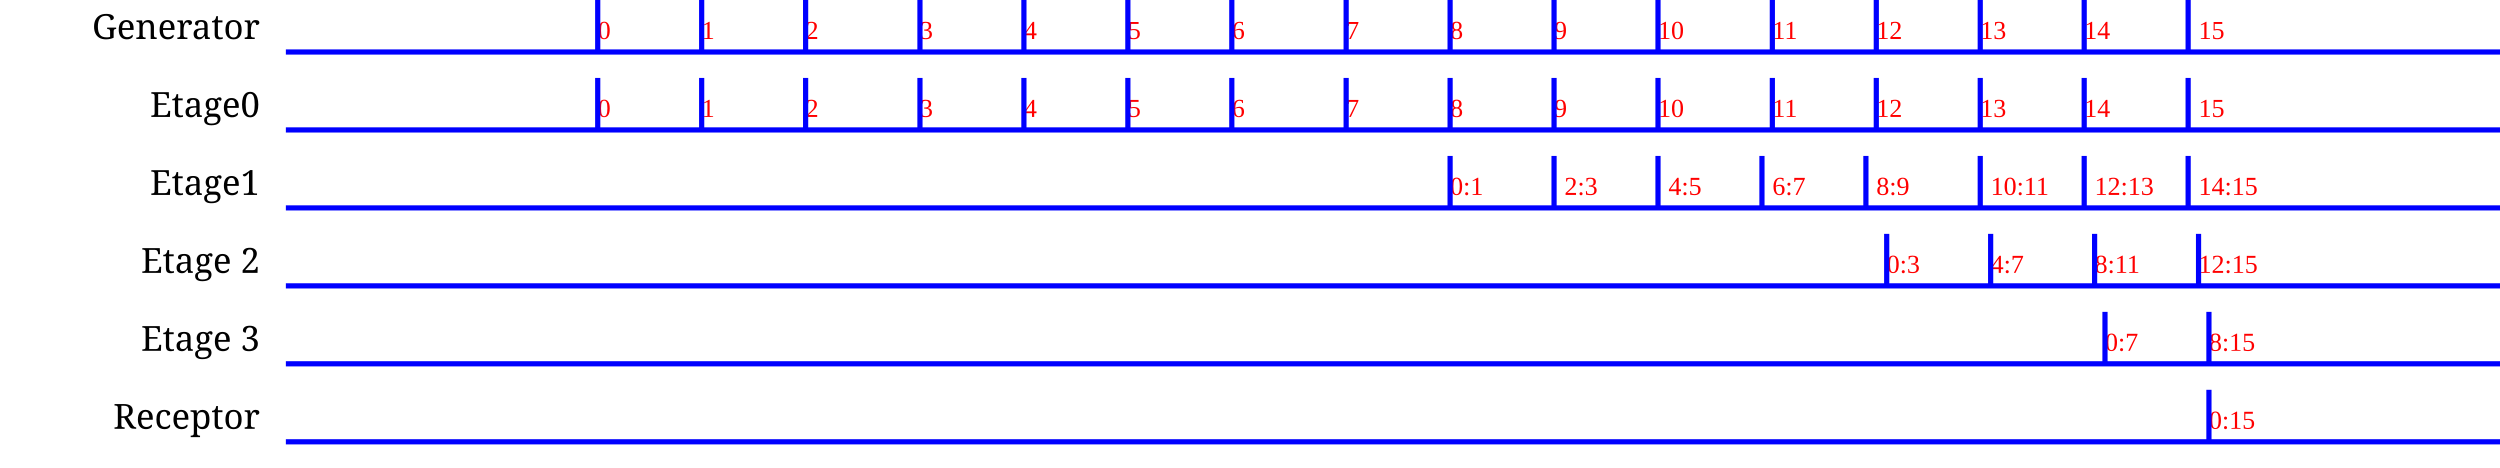
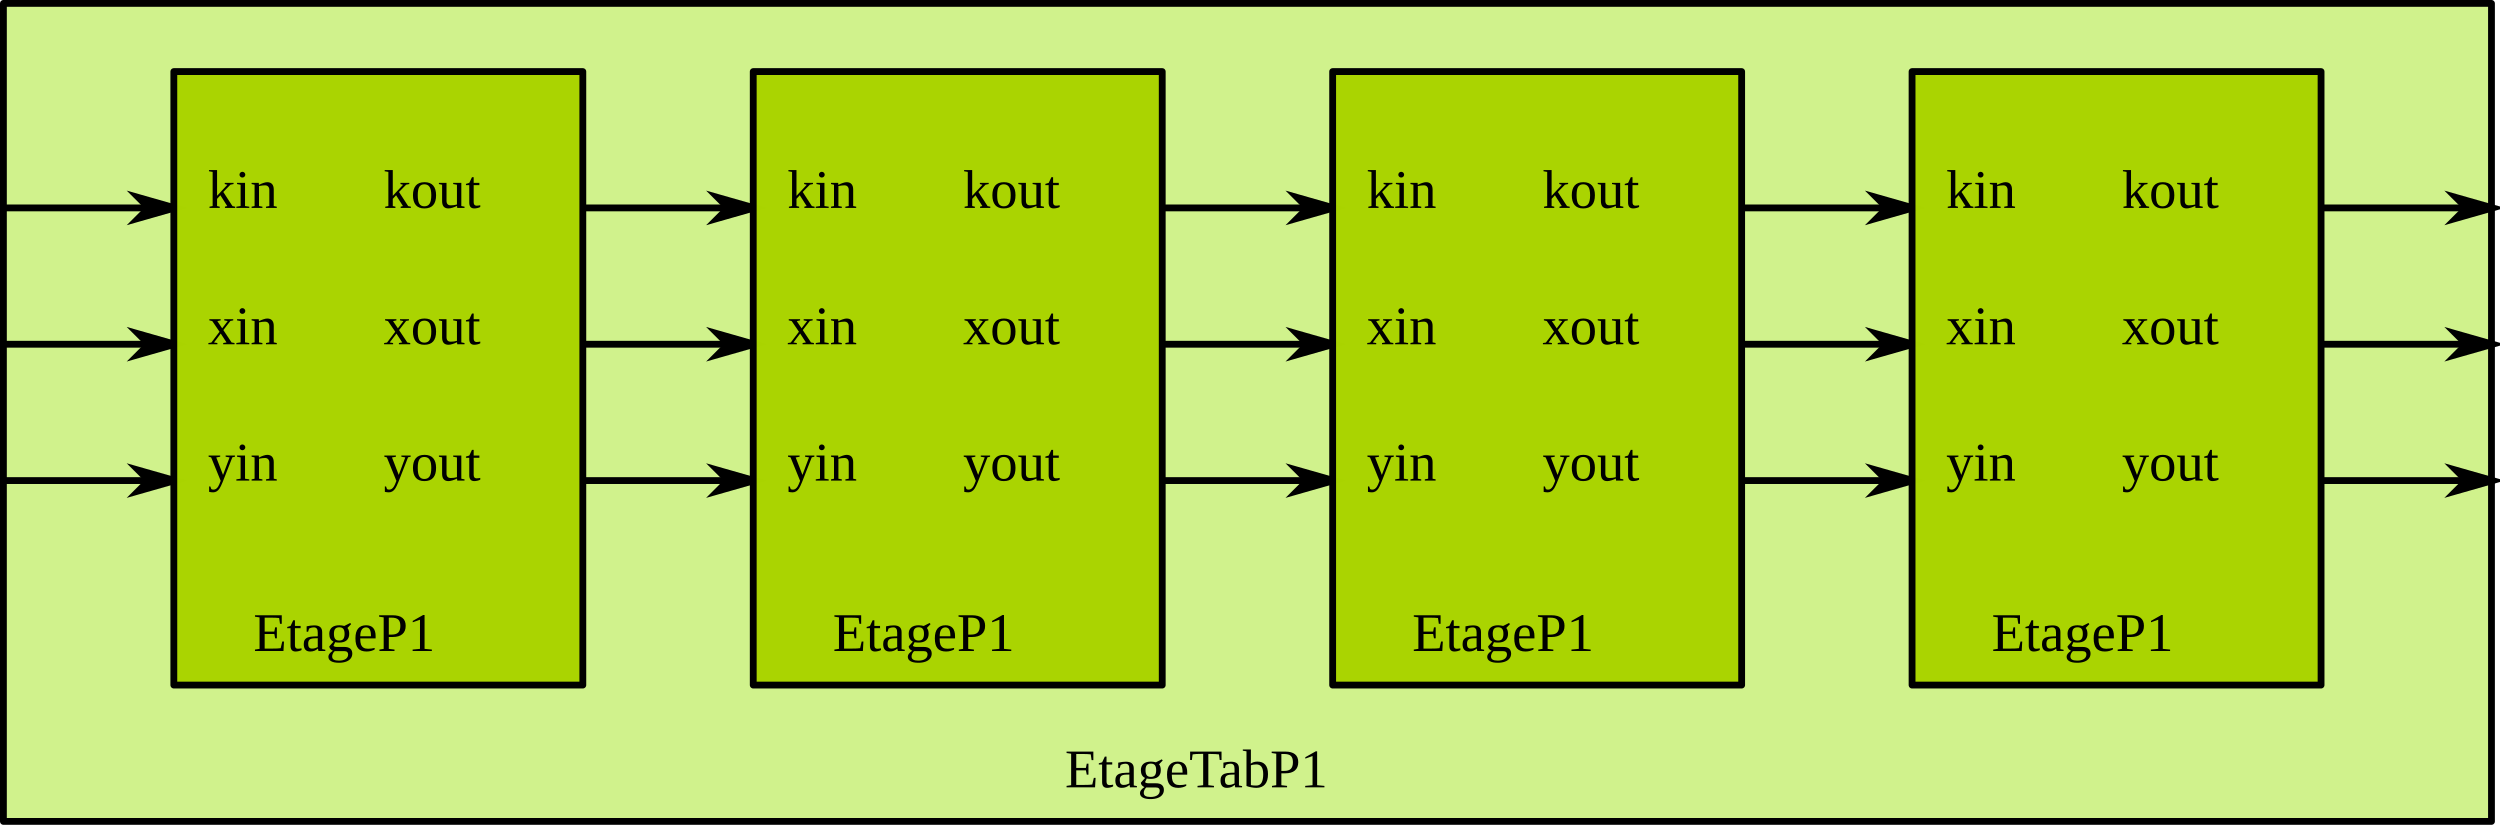
- <svg xmlns="http://www.w3.org/2000/svg" height="50.8mm" viewBox="0 0 962 180" width="271.498mm">
-   <text fill="red" style="font-size: 10; text-anchor:start;" x="230" y="15">0</text>
-   <text fill="red" style="font-size: 10; text-anchor:start;" x="270" y="15">1</text>
-   <text fill="red" style="font-size: 10; text-anchor:start;" x="310" y="15">2</text>
-   <text fill="red" style="font-size: 10; text-anchor:start;" x="354" y="15">3</text>
-   <text fill="red" style="font-size: 10; text-anchor:start;" x="394" y="15">4</text>
-   <text fill="red" style="font-size: 10; text-anchor:start;" x="434" y="15">5</text>
-   <text fill="red" style="font-size: 10; text-anchor:start;" x="474" y="15">6</text>
-   <text fill="red" style="font-size: 10; text-anchor:start;" x="518" y="15">7</text>
-   <text fill="red" style="font-size: 10; text-anchor:start;" x="558" y="15">8</text>
-   <text fill="red" style="font-size: 10; text-anchor:start;" x="598" y="15">9</text>
-   <text fill="red" style="font-size: 10; text-anchor:start;" x="638" y="15">10</text>
-   <text fill="red" style="font-size: 10; text-anchor:start;" x="682" y="15">11</text>
-   <text fill="red" style="font-size: 10; text-anchor:start;" x="722" y="15">12</text>
-   <text fill="red" style="font-size: 10; text-anchor:start;" x="762" y="15">13</text>
-   <text fill="red" style="font-size: 10; text-anchor:start;" x="802" y="15">14</text>
-   <text fill="red" style="font-size: 10; text-anchor:start;" x="846" y="15">15</text>
-   <text fill="red" style="font-size: 10; text-anchor:start;" x="230" y="45">0</text>
-   <text fill="red" style="font-size: 10; text-anchor:start;" x="270" y="45">1</text>
-   <text fill="red" style="font-size: 10; text-anchor:start;" x="310" y="45">2</text>
-   <text fill="red" style="font-size: 10; text-anchor:start;" x="354" y="45">3</text>
-   <text fill="red" style="font-size: 10; text-anchor:start;" x="394" y="45">4</text>
-   <text fill="red" style="font-size: 10; text-anchor:start;" x="434" y="45">5</text>
-   <text fill="red" style="font-size: 10; text-anchor:start;" x="474" y="45">6</text>
-   <text fill="red" style="font-size: 10; text-anchor:start;" x="518" y="45">7</text>
-   <text fill="red" style="font-size: 10; text-anchor:start;" x="558" y="45">8</text>
-   <text fill="red" style="font-size: 10; text-anchor:start;" x="598" y="45">9</text>
-   <text fill="red" style="font-size: 10; text-anchor:start;" x="638" y="45">10</text>
-   <text fill="red" style="font-size: 10; text-anchor:start;" x="682" y="45">11</text>
-   <text fill="red" style="font-size: 10; text-anchor:start;" x="722" y="45">12</text>
-   <text fill="red" style="font-size: 10; text-anchor:start;" x="762" y="45">13</text>
-   <text fill="red" style="font-size: 10; text-anchor:start;" x="802" y="45">14</text>
-   <text fill="red" style="font-size: 10; text-anchor:start;" x="846" y="45">15</text>
-   <text fill="red" style="font-size: 10; text-anchor:start;" x="558" y="75">0:1</text>
-   <text fill="red" style="font-size: 10; text-anchor:start;" x="602" y="75">2:3</text>
-   <text fill="red" style="font-size: 10; text-anchor:start;" x="642" y="75">4:5</text>
-   <text fill="red" style="font-size: 10; text-anchor:start;" x="682" y="75">6:7</text>
-   <text fill="red" style="font-size: 10; text-anchor:start;" x="722" y="75">8:9</text>
-   <text fill="red" style="font-size: 10; text-anchor:start;" x="766" y="75">10:11</text>
-   <text fill="red" style="font-size: 10; text-anchor:start;" x="806" y="75">12:13</text>
-   <text fill="red" style="font-size: 10; text-anchor:start;" x="846" y="75">14:15</text>
-   <text fill="red" style="font-size: 10; text-anchor:start;" x="726" y="105">0:3</text>
-   <text fill="red" style="font-size: 10; text-anchor:start;" x="766" y="105">4:7</text>
-   <text fill="red" style="font-size: 10; text-anchor:start;" x="806" y="105">8:11</text>
-   <text fill="red" style="font-size: 10; text-anchor:start;" x="846" y="105">12:15</text>
-   <text fill="red" style="font-size: 10; text-anchor:start;" x="810" y="135">0:7</text>
-   <text fill="red" style="font-size: 10; text-anchor:start;" x="850" y="135">8:15</text>
-   <text fill="red" style="font-size: 10; text-anchor:start;" x="850" y="165">0:15</text>
-   <svg x="0" y="0">
-     <text font-family="Serif" style="font-size:10pt" text-anchor="end" x="100" y="15">Generator</text>
-     <svg x="110" y="0">
-       <polyline fill="none" points="&#10;    0,20 0,20 120,20 120,0 120,0 120,20 160,20 160,0 160,0 160,20 200,20 200,0 200,0 200,20 244,20 244,0 244,0 244,20 284,20 284,0 284,0 284,20 324,20 324,0 324,0 324,20 364,20 364,0 364,0 364,20 408,20 408,0 408,0 408,20 448,20 448,0 448,0 448,20 488,20 488,0 488,0 488,20 528,20 528,0 528,0 528,20 572,20 572,0 572,0 572,20 612,20 612,0 612,0 612,20 652,20 652,0 652,0 652,20 692,20 692,0 692,0 692,20 732,20 732,0 732,0 732,20 852,20 " stroke="blue" stroke-width="2" />
-     </svg>
-   </svg>
-   <svg x="0" y="30">
-     <text font-family="Serif" style="font-size:10pt" text-anchor="end" x="100" y="15">Etage0</text>
-     <svg x="110" y="0">
-       <polyline fill="none" points="&#10;    0,20 0,20 120,20 120,0 120,0 120,20 160,20 160,0 160,0 160,20 200,20 200,0 200,0 200,20 244,20 244,0 244,0 244,20 284,20 284,0 284,0 284,20 324,20 324,0 324,0 324,20 364,20 364,0 364,0 364,20 408,20 408,0 408,0 408,20 448,20 448,0 448,0 448,20 488,20 488,0 488,0 488,20 528,20 528,0 528,0 528,20 572,20 572,0 572,0 572,20 612,20 612,0 612,0 612,20 652,20 652,0 652,0 652,20 692,20 692,0 692,0 692,20 732,20 732,0 732,0 732,20 852,20 " stroke="blue" stroke-width="2" />
-     </svg>
-   </svg>
-   <svg x="0" y="60">
-     <text font-family="Serif" style="font-size:10pt" text-anchor="end" x="100" y="15">Etage1</text>
-     <svg x="110" y="0">
-       <polyline fill="none" points="&#10;    0,20 0,20 448,20 448,0 448,0 448,20 488,20 488,0 488,0 488,20 528,20 528,0 528,0 528,20 568,20 568,0 568,0 568,20 608,20 608,0 608,0 608,20 652,20 652,0 652,0 652,20 692,20 692,0 692,0 692,20 732,20 732,0 732,0 732,20 892,20 " stroke="blue" stroke-width="2" />
-     </svg>
-   </svg>
-   <svg x="0" y="90">
-     <text font-family="Serif" style="font-size:10pt" text-anchor="end" x="100" y="15">Etage 2</text>
-     <svg x="110" y="0">
-       <polyline fill="none" points="&#10;    0,20 0,20 616,20 616,0 616,0 616,20 656,20 656,0 656,0 656,20 696,20 696,0 696,0 696,20 736,20 736,0 736,0 736,20 896,20 " stroke="blue" stroke-width="2" />
-     </svg>
-   </svg>
-   <svg x="0" y="120">
-     <text font-family="Serif" style="font-size:10pt" text-anchor="end" x="100" y="15">Etage 3</text>
-     <svg x="110" y="0">
-       <polyline fill="none" points="&#10;    0,20 0,20 700,20 700,0 700,0 700,20 740,20 740,0 740,0 740,20 900,20 " stroke="blue" stroke-width="2" />
-     </svg>
-   </svg>
-   <svg x="0" y="150">
-     <text font-family="Serif" style="font-size:10pt" text-anchor="end" x="100" y="15">Receptor</text>
-     <svg x="110" y="0">
-       <polyline fill="none" points="&#10;    0,20 0,20 740,20 740,0 740,0 740,20 900,20 " stroke="blue" stroke-width="2" />
-     </svg>
-   </svg>
+ <svg xmlns="http://www.w3.org/2000/svg" height="169.4" id="svg2" version="1.1" viewBox="0 0 513.45 169.4" width="513.45">
+   <defs id="defs4">
+     <marker id="Arrow1Mend" orient="auto" refX="0" refY="0" style="overflow:visible">
+       <path d="M 0,0 5,-5 -12.5,0 5,5 0,0 z" id="path3776" style="fill-rule:evenodd;stroke:#000000;stroke-width:1pt" transform="matrix(-0.4,0,0,-0.4,-4,0)" />
+     </marker>
+     <marker id="Arrow2Lend" orient="auto" refX="0" refY="0" style="overflow:visible">
+       <path d="M 8.719,4.034 -2.207,0.016 8.719,-4.002 c -1.745,2.372 -1.735,5.617 -6e-7,8.035 z" id="path3788" style="fill-rule:evenodd;stroke-width:0.625;stroke-linejoin:round" transform="matrix(-1.1,0,0,-1.1,-1.1,0)" />
+     </marker>
+     <marker id="Arrow1Mend-6" orient="auto" refX="0" refY="0" style="overflow:visible">
+       <path d="M 0,0 5,-5 -12.5,0 5,5 0,0 z" id="path3776-7" style="fill-rule:evenodd;stroke:#000000;stroke-width:1pt" transform="matrix(-0.4,0,0,-0.4,-4,0)" />
+     </marker>
+     <marker id="Arrow1Mend-0" orient="auto" refX="0" refY="0" style="overflow:visible">
+       <path d="M 0,0 5,-5 -12.5,0 5,5 0,0 z" id="path3776-76" style="fill-rule:evenodd;stroke:#000000;stroke-width:1pt" transform="matrix(-0.4,0,0,-0.4,-4,0)" />
+     </marker>
+     <marker id="Arrow1Mend-3" orient="auto" refX="0" refY="0" style="overflow:visible">
+       <path d="M 0,0 5,-5 -12.5,0 5,5 0,0 z" id="path3776-8" style="fill-rule:evenodd;stroke:#000000;stroke-width:1pt" transform="matrix(-0.4,0,0,-0.4,-4,0)" />
+     </marker>
+     <marker id="Arrow1Mend-5" orient="auto" refX="0" refY="0" style="overflow:visible">
+       <path d="M 0,0 5,-5 -12.5,0 5,5 0,0 z" id="path3776-9" style="fill-rule:evenodd;stroke:#000000;stroke-width:1pt" transform="matrix(-0.4,0,0,-0.4,-4,0)" />
+     </marker>
+     <marker id="Arrow1Mend-36" orient="auto" refX="0" refY="0" style="overflow:visible">
+       <path d="M 0,0 5,-5 -12.5,0 5,5 0,0 z" id="path3776-94" style="fill-rule:evenodd;stroke:#000000;stroke-width:1pt" transform="matrix(-0.4,0,0,-0.4,-4,0)" />
+     </marker>
+     <marker id="Arrow1Mend-2" orient="auto" refX="0" refY="0" style="overflow:visible">
+       <path d="M 0,0 5,-5 -12.5,0 5,5 0,0 z" id="path3776-4" style="fill-rule:evenodd;stroke:#000000;stroke-width:1pt" transform="matrix(-0.4,0,0,-0.4,-4,0)" />
+     </marker>
+     <marker id="Arrow1Mend-8" orient="auto" refX="0" refY="0" style="overflow:visible">
+       <path d="M 0,0 5,-5 -12.5,0 5,5 0,0 z" id="path3776-2" style="fill-rule:evenodd;stroke:#000000;stroke-width:1pt" transform="matrix(-0.4,0,0,-0.4,-4,0)" />
+     </marker>
+     <marker id="Arrow1Mend-59" orient="auto" refX="0" refY="0" style="overflow:visible">
+       <path d="M 0,0 5,-5 -12.5,0 5,5 0,0 z" id="path3776-5" style="fill-rule:evenodd;stroke:#000000;stroke-width:1pt" transform="matrix(-0.4,0,0,-0.4,-4,0)" />
+     </marker>
+     <marker id="Arrow1Mend-69" orient="auto" refX="0" refY="0" style="overflow:visible">
+       <path d="M 0,0 5,-5 -12.5,0 5,5 0,0 z" id="path3776-3" style="fill-rule:evenodd;stroke:#000000;stroke-width:1pt" transform="matrix(-0.4,0,0,-0.4,-4,0)" />
+     </marker>
+     <marker id="Arrow1Mend-39" orient="auto" refX="0" refY="0" style="overflow:visible">
+       <path d="M 0,0 5,-5 -12.5,0 5,5 0,0 z" id="path3776-0" style="fill-rule:evenodd;stroke:#000000;stroke-width:1pt" transform="matrix(-0.4,0,0,-0.4,-4,0)" />
+     </marker>
+     <marker id="Arrow1Mend-392" orient="auto" refX="0" refY="0" style="overflow:visible">
+       <path d="M 0,0 5,-5 -12.5,0 5,5 0,0 z" id="path3776-25" style="fill-rule:evenodd;stroke:#000000;stroke-width:1pt" transform="matrix(-0.4,0,0,-0.4,-4,0)" />
+     </marker>
+     <marker id="marker3389" orient="auto" refX="0" refY="0" style="overflow:visible">
+       <path d="M 0,0 5,-5 -12.5,0 5,5 0,0 z" id="path3391" style="fill-rule:evenodd;stroke:#000000;stroke-width:1pt" transform="matrix(-0.4,0,0,-0.4,-4,0)" />
+     </marker>
+     <marker id="marker3393" orient="auto" refX="0" refY="0" style="overflow:visible">
+       <path d="M 0,0 5,-5 -12.5,0 5,5 0,0 z" id="path3395" style="fill-rule:evenodd;stroke:#000000;stroke-width:1pt" transform="matrix(-0.4,0,0,-0.4,-4,0)" />
+     </marker>
+     <marker id="marker3397" orient="auto" refX="0" refY="0" style="overflow:visible">
+       <path d="M 0,0 5,-5 -12.5,0 5,5 0,0 z" id="path3399" style="fill-rule:evenodd;stroke:#000000;stroke-width:1pt" transform="matrix(-0.4,0,0,-0.4,-4,0)" />
+     </marker>
+     <marker id="marker3401" orient="auto" refX="0" refY="0" style="overflow:visible">
+       <path d="M 0,0 5,-5 -12.5,0 5,5 0,0 z" id="path3403" style="fill-rule:evenodd;stroke:#000000;stroke-width:1pt" transform="matrix(-0.4,0,0,-0.4,-4,0)" />
+     </marker>
+     <marker id="Arrow1Mend-9" orient="auto" refX="0" refY="0" style="overflow:visible">
+       <path d="M 0,0 5,-5 -12.5,0 5,5 0,0 z" id="path3776-1" style="fill-rule:evenodd;stroke:#000000;stroke-width:1pt" transform="matrix(-0.4,0,0,-0.4,-4,0)" />
+     </marker>
+     <marker id="Arrow1Mend-1" orient="auto" refX="0" refY="0" style="overflow:visible">
+       <path d="M 0,0 5,-5 -12.5,0 5,5 0,0 z" id="path3776-15" style="fill-rule:evenodd;stroke:#000000;stroke-width:1pt" transform="matrix(-0.4,0,0,-0.4,-4,0)" />
+     </marker>
+     <marker id="marker3623" orient="auto" refX="0" refY="0" style="overflow:visible">
+       <path d="M 0,0 5,-5 -12.5,0 5,5 0,0 z" id="path3625" style="fill-rule:evenodd;stroke:#000000;stroke-width:1pt" transform="matrix(-0.4,0,0,-0.4,-4,0)" />
+     </marker>
+     <marker id="marker3627" orient="auto" refX="0" refY="0" style="overflow:visible">
+       <path d="M 0,0 5,-5 -12.5,0 5,5 0,0 z" id="path3629" style="fill-rule:evenodd;stroke:#000000;stroke-width:1pt" transform="matrix(-0.4,0,0,-0.4,-4,0)" />
+     </marker>
+     <marker id="marker3631" orient="auto" refX="0" refY="0" style="overflow:visible">
+       <path d="M 0,0 5,-5 -12.5,0 5,5 0,0 z" id="path3633" style="fill-rule:evenodd;stroke:#000000;stroke-width:1pt" transform="matrix(-0.4,0,0,-0.4,-4,0)" />
+     </marker>
+     <marker id="marker3635" orient="auto" refX="0" refY="0" style="overflow:visible">
+       <path d="M 0,0 5,-5 -12.5,0 5,5 0,0 z" id="path3637" style="fill-rule:evenodd;stroke:#000000;stroke-width:1pt" transform="matrix(-0.4,0,0,-0.4,-4,0)" />
+     </marker>
+     <marker id="Arrow1Mend-08" orient="auto" refX="0" refY="0" style="overflow:visible">
+       <path d="M 0,0 5,-5 -12.5,0 5,5 0,0 z" id="path3776-12" style="fill-rule:evenodd;stroke:#000000;stroke-width:1pt" transform="matrix(-0.4,0,0,-0.4,-4,0)" />
+     </marker>
+     <marker id="marker3623-2" orient="auto" refX="0" refY="0" style="overflow:visible">
+       <path d="M 0,0 5,-5 -12.5,0 5,5 0,0 z" id="path3625-2" style="fill-rule:evenodd;stroke:#000000;stroke-width:1pt" transform="matrix(-0.4,0,0,-0.4,-4,0)" />
+     </marker>
+     <marker id="marker3627-4" orient="auto" refX="0" refY="0" style="overflow:visible">
+       <path d="M 0,0 5,-5 -12.5,0 5,5 0,0 z" id="path3629-9" style="fill-rule:evenodd;stroke:#000000;stroke-width:1pt" transform="matrix(-0.4,0,0,-0.4,-4,0)" />
+     </marker>
+     <marker id="marker3631-2" orient="auto" refX="0" refY="0" style="overflow:visible">
+       <path d="M 0,0 5,-5 -12.5,0 5,5 0,0 z" id="path3633-8" style="fill-rule:evenodd;stroke:#000000;stroke-width:1pt" transform="matrix(-0.4,0,0,-0.4,-4,0)" />
+     </marker>
+     <marker id="marker3635-4" orient="auto" refX="0" refY="0" style="overflow:visible">
+       <path d="M 0,0 5,-5 -12.5,0 5,5 0,0 z" id="path3637-3" style="fill-rule:evenodd;stroke:#000000;stroke-width:1pt" transform="matrix(-0.4,0,0,-0.4,-4,0)" />
+     </marker>
+     <marker id="Arrow1Mend-82" orient="auto" refX="0" refY="0" style="overflow:visible">
+       <path d="M 0,0 5,-5 -12.5,0 5,5 0,0 z" id="path3776-22" style="fill-rule:evenodd;stroke:#000000;stroke-width:1pt" transform="matrix(-0.4,0,0,-0.4,-4,0)" />
+     </marker>
+     <marker id="marker3623-26" orient="auto" refX="0" refY="0" style="overflow:visible">
+       <path d="M 0,0 5,-5 -12.5,0 5,5 0,0 z" id="path3625-6" style="fill-rule:evenodd;stroke:#000000;stroke-width:1pt" transform="matrix(-0.4,0,0,-0.4,-4,0)" />
+     </marker>
+     <marker id="marker3627-5" orient="auto" refX="0" refY="0" style="overflow:visible">
+       <path d="M 0,0 5,-5 -12.5,0 5,5 0,0 z" id="path3629-7" style="fill-rule:evenodd;stroke:#000000;stroke-width:1pt" transform="matrix(-0.4,0,0,-0.4,-4,0)" />
+     </marker>
+     <marker id="marker3631-5" orient="auto" refX="0" refY="0" style="overflow:visible">
+       <path d="M 0,0 5,-5 -12.5,0 5,5 0,0 z" id="path3633-7" style="fill-rule:evenodd;stroke:#000000;stroke-width:1pt" transform="matrix(-0.4,0,0,-0.4,-4,0)" />
+     </marker>
+     <marker id="marker3635-7" orient="auto" refX="0" refY="0" style="overflow:visible">
+       <path d="M 0,0 5,-5 -12.5,0 5,5 0,0 z" id="path3637-0" style="fill-rule:evenodd;stroke:#000000;stroke-width:1pt" transform="matrix(-0.4,0,0,-0.4,-4,0)" />
+     </marker>
+     <marker id="Arrow1Mend-68" orient="auto" refX="0" refY="0" style="overflow:visible">
+       <path d="M 0,0 5,-5 -12.5,0 5,5 0,0 z" id="path3776-82" style="fill-rule:evenodd;stroke:#000000;stroke-width:1pt" transform="matrix(-0.4,0,0,-0.4,-4,0)" />
+     </marker>
+     <marker id="marker4891" orient="auto" refX="0" refY="0" style="overflow:visible">
+       <path d="M 0,0 5,-5 -12.5,0 5,5 0,0 z" id="path4893" style="fill-rule:evenodd;stroke:#000000;stroke-width:1pt" transform="matrix(-0.4,0,0,-0.4,-4,0)" />
+     </marker>
+     <marker id="marker4895" orient="auto" refX="0" refY="0" style="overflow:visible">
+       <path d="M 0,0 5,-5 -12.5,0 5,5 0,0 z" id="path4897" style="fill-rule:evenodd;stroke:#000000;stroke-width:1pt" transform="matrix(-0.4,0,0,-0.4,-4,0)" />
+     </marker>
+     <marker id="marker4899" orient="auto" refX="0" refY="0" style="overflow:visible">
+       <path d="M 0,0 5,-5 -12.5,0 5,5 0,0 z" id="path4901" style="fill-rule:evenodd;stroke:#000000;stroke-width:1pt" transform="matrix(-0.4,0,0,-0.4,-4,0)" />
+     </marker>
+     <marker id="marker4903" orient="auto" refX="0" refY="0" style="overflow:visible">
+       <path d="M 0,0 5,-5 -12.5,0 5,5 0,0 z" id="path4905" style="fill-rule:evenodd;stroke:#000000;stroke-width:1pt" transform="matrix(-0.4,0,0,-0.4,-4,0)" />
+     </marker>
+     <marker id="Arrow1Mend-16" orient="auto" refX="0" refY="0" style="overflow:visible">
+       <path d="M 0,0 5,-5 -12.5,0 5,5 0,0 z" id="path3776-58" style="fill-rule:evenodd;stroke:#000000;stroke-width:1pt" transform="matrix(-0.4,0,0,-0.4,-4,0)" />
+     </marker>
+     <marker id="marker4995" orient="auto" refX="0" refY="0" style="overflow:visible">
+       <path d="M 0,0 5,-5 -12.5,0 5,5 0,0 z" id="path4997" style="fill-rule:evenodd;stroke:#000000;stroke-width:1pt" transform="matrix(-0.4,0,0,-0.4,-4,0)" />
+     </marker>
+     <marker id="marker4999" orient="auto" refX="0" refY="0" style="overflow:visible">
+       <path d="M 0,0 5,-5 -12.5,0 5,5 0,0 z" id="path5001" style="fill-rule:evenodd;stroke:#000000;stroke-width:1pt" transform="matrix(-0.4,0,0,-0.4,-4,0)" />
+     </marker>
+     <marker id="marker5003" orient="auto" refX="0" refY="0" style="overflow:visible">
+       <path d="M 0,0 5,-5 -12.5,0 5,5 0,0 z" id="path5005" style="fill-rule:evenodd;stroke:#000000;stroke-width:1pt" transform="matrix(-0.4,0,0,-0.4,-4,0)" />
+     </marker>
+     <marker id="marker5007" orient="auto" refX="0" refY="0" style="overflow:visible">
+       <path d="M 0,0 5,-5 -12.5,0 5,5 0,0 z" id="path5009" style="fill-rule:evenodd;stroke:#000000;stroke-width:1pt" transform="matrix(-0.4,0,0,-0.4,-4,0)" />
+     </marker>
+     <marker id="marker5011" orient="auto" refX="0" refY="0" style="overflow:visible">
+       <path d="M 0,0 5,-5 -12.5,0 5,5 0,0 z" id="path5013" style="fill-rule:evenodd;stroke:#000000;stroke-width:1pt" transform="matrix(-0.4,0,0,-0.4,-4,0)" />
+     </marker>
+     <marker id="marker5015" orient="auto" refX="0" refY="0" style="overflow:visible">
+       <path d="M 0,0 5,-5 -12.5,0 5,5 0,0 z" id="path5017" style="fill-rule:evenodd;stroke:#000000;stroke-width:1pt" transform="matrix(-0.4,0,0,-0.4,-4,0)" />
+     </marker>
+     <marker id="marker5019" orient="auto" refX="0" refY="0" style="overflow:visible">
+       <path d="M 0,0 5,-5 -12.5,0 5,5 0,0 z" id="path5021" style="fill-rule:evenodd;stroke:#000000;stroke-width:1pt" transform="matrix(-0.4,0,0,-0.4,-4,0)" />
+     </marker>
+     <marker id="marker5023" orient="auto" refX="0" refY="0" style="overflow:visible">
+       <path d="M 0,0 5,-5 -12.5,0 5,5 0,0 z" id="path5025" style="fill-rule:evenodd;stroke:#000000;stroke-width:1pt" transform="matrix(-0.4,0,0,-0.4,-4,0)" />
+     </marker>
+     <marker id="marker5027" orient="auto" refX="0" refY="0" style="overflow:visible">
+       <path d="M 0,0 5,-5 -12.5,0 5,5 0,0 z" id="path5029" style="fill-rule:evenodd;stroke:#000000;stroke-width:1pt" transform="matrix(-0.4,0,0,-0.4,-4,0)" />
+     </marker>
+     <marker id="marker5031" orient="auto" refX="0" refY="0" style="overflow:visible">
+       <path d="M 0,0 5,-5 -12.5,0 5,5 0,0 z" id="path5033" style="fill-rule:evenodd;stroke:#000000;stroke-width:1pt" transform="matrix(-0.4,0,0,-0.4,-4,0)" />
+     </marker>
+     <marker id="marker5035" orient="auto" refX="0" refY="0" style="overflow:visible">
+       <path d="M 0,0 5,-5 -12.5,0 5,5 0,0 z" id="path5037" style="fill-rule:evenodd;stroke:#000000;stroke-width:1pt" transform="matrix(-0.4,0,0,-0.4,-4,0)" />
+     </marker>
+     <marker id="marker5039" orient="auto" refX="0" refY="0" style="overflow:visible">
+       <path d="M 0,0 5,-5 -12.5,0 5,5 0,0 z" id="path5041" style="fill-rule:evenodd;stroke:#000000;stroke-width:1pt" transform="matrix(-0.4,0,0,-0.4,-4,0)" />
+     </marker>
+     <marker id="marker5043" orient="auto" refX="0" refY="0" style="overflow:visible">
+       <path d="M 0,0 5,-5 -12.5,0 5,5 0,0 z" id="path5045" style="fill-rule:evenodd;stroke:#000000;stroke-width:1pt" transform="matrix(-0.4,0,0,-0.4,-4,0)" />
+     </marker>
+     <marker id="marker5047" orient="auto" refX="0" refY="0" style="overflow:visible">
+       <path d="M 0,0 5,-5 -12.5,0 5,5 0,0 z" id="path5049" style="fill-rule:evenodd;stroke:#000000;stroke-width:1pt" transform="matrix(-0.4,0,0,-0.4,-4,0)" />
+     </marker>
+     <marker id="marker5051" orient="auto" refX="0" refY="0" style="overflow:visible">
+       <path d="M 0,0 5,-5 -12.5,0 5,5 0,0 z" id="path5053" style="fill-rule:evenodd;stroke:#000000;stroke-width:1pt" transform="matrix(-0.4,0,0,-0.4,-4,0)" />
+     </marker>
+     <marker id="marker5055" orient="auto" refX="0" refY="0" style="overflow:visible">
+       <path d="M 0,0 5,-5 -12.5,0 5,5 0,0 z" id="path5057" style="fill-rule:evenodd;stroke:#000000;stroke-width:1pt" transform="matrix(-0.4,0,0,-0.4,-4,0)" />
+     </marker>
+     <marker id="marker5059" orient="auto" refX="0" refY="0" style="overflow:visible">
+       <path d="M 0,0 5,-5 -12.5,0 5,5 0,0 z" id="path5061" style="fill-rule:evenodd;stroke:#000000;stroke-width:1pt" transform="matrix(-0.4,0,0,-0.4,-4,0)" />
+     </marker>
+     <marker id="marker5063" orient="auto" refX="0" refY="0" style="overflow:visible">
+       <path d="M 0,0 5,-5 -12.5,0 5,5 0,0 z" id="path5065" style="fill-rule:evenodd;stroke:#000000;stroke-width:1pt" transform="matrix(-0.4,0,0,-0.4,-4,0)" />
+     </marker>
+     <marker id="marker5067" orient="auto" refX="0" refY="0" style="overflow:visible">
+       <path d="M 0,0 5,-5 -12.5,0 5,5 0,0 z" id="path5069" style="fill-rule:evenodd;stroke:#000000;stroke-width:1pt" transform="matrix(-0.4,0,0,-0.4,-4,0)" />
+     </marker>
+     <marker id="Arrow1Mend-54" orient="auto" refX="0" refY="0" style="overflow:visible">
+       <path d="M 0,0 5,-5 -12.5,0 5,5 0,0 z" id="path3776-41" style="fill-rule:evenodd;stroke:#000000;stroke-width:1pt" transform="matrix(-0.4,0,0,-0.4,-4,0)" />
+     </marker>
+     <marker id="marker5405" orient="auto" refX="0" refY="0" style="overflow:visible">
+       <path d="M 0,0 5,-5 -12.5,0 5,5 0,0 z" id="path5407" style="fill-rule:evenodd;stroke:#000000;stroke-width:1pt" transform="matrix(-0.4,0,0,-0.4,-4,0)" />
+     </marker>
+     <marker id="marker5409" orient="auto" refX="0" refY="0" style="overflow:visible">
+       <path d="M 0,0 5,-5 -12.5,0 5,5 0,0 z" id="path5411" style="fill-rule:evenodd;stroke:#000000;stroke-width:1pt" transform="matrix(-0.4,0,0,-0.4,-4,0)" />
+     </marker>
+     <marker id="Arrow1Mend-04" orient="auto" refX="0" refY="0" style="overflow:visible">
+       <path d="M 0,0 5,-5 -12.5,0 5,5 0,0 z" id="path3776-45" style="fill-rule:evenodd;stroke:#000000;stroke-width:1pt" transform="matrix(-0.4,0,0,-0.4,-4,0)" />
+     </marker>
+     <marker id="Arrow1Mend-17" orient="auto" refX="0" refY="0" style="overflow:visible">
+       <path d="M 0,0 5,-5 -12.5,0 5,5 0,0 z" id="path3776-73" style="fill-rule:evenodd;stroke:#000000;stroke-width:1pt" transform="matrix(-0.4,0,0,-0.4,-4,0)" />
+     </marker>
+     <marker id="Arrow1Mend-50" orient="auto" refX="0" refY="0" style="overflow:visible">
+       <path d="M 0,0 5,-5 -12.5,0 5,5 0,0 z" id="path3776-152" style="fill-rule:evenodd;stroke:#000000;stroke-width:1pt" transform="matrix(-0.4,0,0,-0.4,-4,0)" />
+     </marker>
+     <marker id="Arrow1Mend-7" orient="auto" refX="0" refY="0" style="overflow:visible">
+       <path d="M 0,0 5,-5 -12.5,0 5,5 0,0 z" id="path3776-46" style="fill-rule:evenodd;stroke:#000000;stroke-width:1pt" transform="matrix(-0.4,0,0,-0.4,-4,0)" />
+     </marker>
+     <marker id="marker3392" orient="auto" refX="0" refY="0" style="overflow:visible">
+       <path d="M 0,0 5,-5 -12.5,0 5,5 0,0 z" id="path3394" style="fill-rule:evenodd;stroke:#000000;stroke-width:1pt" transform="matrix(-0.4,0,0,-0.4,-4,0)" />
+     </marker>
+     <marker id="marker3396" orient="auto" refX="0" refY="0" style="overflow:visible">
+       <path d="M 0,0 5,-5 -12.5,0 5,5 0,0 z" id="path3398" style="fill-rule:evenodd;stroke:#000000;stroke-width:1pt" transform="matrix(-0.4,0,0,-0.4,-4,0)" />
+     </marker>
+     <marker id="Arrow1Mend-94" orient="auto" refX="0" refY="0" style="overflow:visible">
+       <path d="M 0,0 5,-5 -12.5,0 5,5 0,0 z" id="path3776-59" style="fill-rule:evenodd;stroke:#000000;stroke-width:1pt" transform="matrix(-0.4,0,0,-0.4,-4,0)" />
+     </marker>
+     <marker id="marker3392-9" orient="auto" refX="0" refY="0" style="overflow:visible">
+       <path d="M 0,0 5,-5 -12.5,0 5,5 0,0 z" id="path3394-6" style="fill-rule:evenodd;stroke:#000000;stroke-width:1pt" transform="matrix(-0.4,0,0,-0.4,-4,0)" />
+     </marker>
+     <marker id="marker3396-4" orient="auto" refX="0" refY="0" style="overflow:visible">
+       <path d="M 0,0 5,-5 -12.5,0 5,5 0,0 z" id="path3398-6" style="fill-rule:evenodd;stroke:#000000;stroke-width:1pt" transform="matrix(-0.4,0,0,-0.4,-4,0)" />
+     </marker>
+     <marker id="Arrow1Mend-09" orient="auto" refX="0" refY="0" style="overflow:visible">
+       <path d="M 0,0 5,-5 -12.5,0 5,5 0,0 z" id="path3776-85" style="fill-rule:evenodd;stroke:#000000;stroke-width:1pt" transform="matrix(-0.4,0,0,-0.4,-4,0)" />
+     </marker>
+     <marker id="marker3579" orient="auto" refX="0" refY="0" style="overflow:visible">
+       <path d="M 0,0 5,-5 -12.5,0 5,5 0,0 z" id="path3581" style="fill-rule:evenodd;stroke:#000000;stroke-width:1pt" transform="matrix(-0.4,0,0,-0.4,-4,0)" />
+     </marker>
+     <marker id="marker3583" orient="auto" refX="0" refY="0" style="overflow:visible">
+       <path d="M 0,0 5,-5 -12.5,0 5,5 0,0 z" id="path3585" style="fill-rule:evenodd;stroke:#000000;stroke-width:1pt" transform="matrix(-0.4,0,0,-0.4,-4,0)" />
+     </marker>
+     <marker id="Arrow1Mend-24" orient="auto" refX="0" refY="0" style="overflow:visible">
+       <path d="M 0,0 5,-5 -12.5,0 5,5 0,0 z" id="path3776-54" style="fill-rule:evenodd;stroke:#000000;stroke-width:1pt" transform="matrix(-0.4,0,0,-0.4,-4,0)" />
+     </marker>
+     <marker id="marker3670" orient="auto" refX="0" refY="0" style="overflow:visible">
+       <path d="M 0,0 5,-5 -12.5,0 5,5 0,0 z" id="path3672" style="fill-rule:evenodd;stroke:#000000;stroke-width:1pt" transform="matrix(-0.4,0,0,-0.4,-4,0)" />
+     </marker>
+     <marker id="marker3674" orient="auto" refX="0" refY="0" style="overflow:visible">
+       <path d="M 0,0 5,-5 -12.5,0 5,5 0,0 z" id="path3676" style="fill-rule:evenodd;stroke:#000000;stroke-width:1pt" transform="matrix(-0.4,0,0,-0.4,-4,0)" />
+     </marker>
+     <marker id="Arrow1Mend-23" orient="auto" refX="0" refY="0" style="overflow:visible">
+       <path d="M 0,0 5,-5 -12.5,0 5,5 0,0 z" id="path3776-01" style="fill-rule:evenodd;stroke:#000000;stroke-width:1pt" transform="matrix(-0.4,0,0,-0.4,-4,0)" />
+     </marker>
+     <marker id="marker3670-4" orient="auto" refX="0" refY="0" style="overflow:visible">
+       <path d="M 0,0 5,-5 -12.5,0 5,5 0,0 z" id="path3672-9" style="fill-rule:evenodd;stroke:#000000;stroke-width:1pt" transform="matrix(-0.4,0,0,-0.4,-4,0)" />
+     </marker>
+     <marker id="marker3674-0" orient="auto" refX="0" refY="0" style="overflow:visible">
+       <path d="M 0,0 5,-5 -12.5,0 5,5 0,0 z" id="path3676-1" style="fill-rule:evenodd;stroke:#000000;stroke-width:1pt" transform="matrix(-0.4,0,0,-0.4,-4,0)" />
+     </marker>
+     <marker id="Arrow1Mend-96" orient="auto" refX="0" refY="0" style="overflow:visible">
+       <path d="M 0,0 5,-5 -12.5,0 5,5 0,0 z" id="path3776-129" style="fill-rule:evenodd;stroke:#000000;stroke-width:1pt" transform="matrix(-0.4,0,0,-0.4,-4,0)" />
+     </marker>
+     <marker id="marker3670-2" orient="auto" refX="0" refY="0" style="overflow:visible">
+       <path d="M 0,0 5,-5 -12.5,0 5,5 0,0 z" id="path3672-3" style="fill-rule:evenodd;stroke:#000000;stroke-width:1pt" transform="matrix(-0.4,0,0,-0.4,-4,0)" />
+     </marker>
+     <marker id="marker3674-6" orient="auto" refX="0" refY="0" style="overflow:visible">
+       <path d="M 0,0 5,-5 -12.5,0 5,5 0,0 z" id="path3676-3" style="fill-rule:evenodd;stroke:#000000;stroke-width:1pt" transform="matrix(-0.4,0,0,-0.4,-4,0)" />
+     </marker>
+     <marker id="Arrow1Mend-29" orient="auto" refX="0" refY="0" style="overflow:visible">
+       <path d="M 0,0 5,-5 -12.5,0 5,5 0,0 z" id="path3776-55" style="fill-rule:evenodd;stroke:#000000;stroke-width:1pt" transform="matrix(-0.4,0,0,-0.4,-4,0)" />
+     </marker>
+     <marker id="marker3867" orient="auto" refX="0" refY="0" style="overflow:visible">
+       <path d="M 0,0 5,-5 -12.5,0 5,5 0,0 z" id="path3869" style="fill-rule:evenodd;stroke:#000000;stroke-width:1pt" transform="matrix(-0.4,0,0,-0.4,-4,0)" />
+     </marker>
+     <marker id="marker3871" orient="auto" refX="0" refY="0" style="overflow:visible">
+       <path d="M 0,0 5,-5 -12.5,0 5,5 0,0 z" id="path3873" style="fill-rule:evenodd;stroke:#000000;stroke-width:1pt" transform="matrix(-0.4,0,0,-0.4,-4,0)" />
+     </marker>
+   </defs>
+   <g transform="scale(0.7)">
+     <rect height="240" id="rect2987" style="fill:#d0f28c;fill-opacity:0.996;fill-rule:nonzero;stroke:#000000;stroke-width:2;stroke-linecap:square;stroke-linejoin:round;stroke-miterlimit:4;stroke-opacity:1;stroke-dasharray:none;stroke-dashoffset:0" width="730" x="1" y="1" />
+     <text id="text4393-7-9-4" style="font-size:16px;font-style:normal;font-variant:normal;font-weight:normal;font-stretch:normal;text-align:end;line-height:125%;letter-spacing:0px;word-spacing:0px;writing-mode:lr-tb;text-anchor:end;fill:#000000;fill-opacity:1;stroke:none;font-family:Times New Roman;-inkscape-font-specification:Sans" x="975" xml:space="preserve" y="489">
+       <tspan id="tspan4395-9-8-3" x="975" y="489" />
+     </text>
+     <text id="text2989-9-3-7-4" style="font-size:16px;font-style:normal;font-variant:normal;font-weight:normal;font-stretch:normal;text-align:center;line-height:125%;letter-spacing:0px;word-spacing:0px;writing-mode:lr-tb;text-anchor:middle;fill:#000000;fill-opacity:1;stroke:none;font-family:Times New Roman;-inkscape-font-specification:Sans" x="111" xml:space="preserve" y="831">
+       <tspan id="tspan2991-9-7-6-8" x="111" y="831" />
+     </text>
+     <text id="text4393-7-9-4-0" style="font-size:16px;font-style:normal;font-variant:normal;font-weight:normal;font-stretch:normal;text-align:end;line-height:125%;letter-spacing:0px;word-spacing:0px;writing-mode:lr-tb;text-anchor:end;fill:#000000;fill-opacity:1;stroke:none;font-family:Times New Roman;-inkscape-font-specification:Sans" x="967" xml:space="preserve" y="483">
+       <tspan id="tspan4395-9-8-3-1" x="967" y="483" />
+     </text>
+     <text id="text3311-8-9" style="font-size:16px;font-style:normal;font-variant:normal;font-weight:normal;font-stretch:normal;text-align:center;line-height:125%;letter-spacing:0px;word-spacing:0px;writing-mode:lr-tb;text-anchor:middle;fill:#000000;fill-opacity:1;stroke:none;font-family:Times New Roman;-inkscape-font-specification:Sans" x="361" xml:space="preserve" y="231">
+       <tspan id="tspan3313-3-0" x="361" y="231">EtageTabP1</tspan>
+     </text>
+     <path d="m 1,61 50,0" id="path2993-1-9-23-3-7" style="fill:none;stroke:#000000;stroke-width:2;stroke-linecap:butt;stroke-linejoin:miter;stroke-miterlimit:4;stroke-opacity:1;stroke-dasharray:none;marker-end:url(#Arrow1Mend)" />
+     <path d="m 1,101 50,0" id="path2993-1-9-23-3-5-9" style="fill:none;stroke:#000000;stroke-width:2;stroke-linecap:butt;stroke-linejoin:miter;stroke-miterlimit:4;stroke-opacity:1;stroke-dasharray:none;marker-end:url(#Arrow1Mend)" />
+     <path d="m 1,141 50,0" id="path2993-1-9-23-3-2-8" style="fill:none;stroke:#000000;stroke-width:2;stroke-linecap:butt;stroke-linejoin:miter;stroke-miterlimit:4;stroke-opacity:1;stroke-dasharray:none;marker-end:url(#Arrow1Mend)" />
+     <rect height="180" id="rect2987-7-3-6-4-8-2" ry="0" style="fill:#aad400;fill-opacity:0.996;fill-rule:nonzero;stroke:#000000;stroke-width:2;stroke-linecap:square;stroke-linejoin:round;stroke-miterlimit:4;stroke-opacity:1;stroke-dasharray:none;stroke-dashoffset:0" width="120" x="51" y="21" />
+     <text id="text3311-8-99" style="font-size:16px;font-style:normal;font-variant:normal;font-weight:normal;font-stretch:normal;text-align:center;line-height:125%;letter-spacing:0px;word-spacing:0px;writing-mode:lr-tb;text-anchor:middle;fill:#000000;fill-opacity:1;stroke:none;font-family:Times New Roman;-inkscape-font-specification:Sans" x="111" xml:space="preserve" y="191">
+       <tspan id="tspan3313-3-9" x="111" y="191">EtageP1</tspan>
+     </text>
+     <text id="text4393-7-9-2-7-8-2-3-0" style="font-size:16px;font-style:normal;font-variant:normal;font-weight:normal;font-stretch:normal;text-align:end;line-height:125%;letter-spacing:0px;word-spacing:0px;writing-mode:lr-tb;text-anchor:end;fill:#000000;fill-opacity:1;stroke:none;font-family:Times New Roman;-inkscape-font-specification:Sans" x="161" xml:space="preserve" y="61">
+       <tspan id="tspan4395-9-8-4-2-9-3-4-4" x="161" y="61">kout</tspan>
+     </text>
+     <text id="text4393-7-9-2-7-8-2-0-3-3" style="font-size:16px;font-style:normal;font-variant:normal;font-weight:normal;font-stretch:normal;text-align:end;line-height:125%;letter-spacing:0px;word-spacing:0px;writing-mode:lr-tb;text-anchor:end;fill:#000000;fill-opacity:1;stroke:none;font-family:Times New Roman;-inkscape-font-specification:Sans" x="161" xml:space="preserve" y="101">
+       <tspan id="tspan4395-9-8-4-2-9-3-7-1-2" x="161" y="101">xout</tspan>
+     </text>
+     <text id="text4393-7-9-2-7-8-2-7-9-2" style="font-size:16px;font-style:normal;font-variant:normal;font-weight:normal;font-stretch:normal;text-align:end;line-height:125%;letter-spacing:0px;word-spacing:0px;writing-mode:lr-tb;text-anchor:end;fill:#000000;fill-opacity:1;stroke:none;font-family:Times New Roman;-inkscape-font-specification:Sans" x="161" xml:space="preserve" y="141">
+       <tspan id="tspan4395-9-8-4-2-9-3-2-7-2" x="161" y="141">yout</tspan>
+     </text>
+     <text id="text4393-7-9-2-7-8-2-3-5-1" style="font-size:16px;font-style:normal;font-variant:normal;font-weight:normal;font-stretch:normal;text-align:start;line-height:125%;letter-spacing:0px;word-spacing:0px;writing-mode:lr-tb;text-anchor:start;fill:#000000;fill-opacity:1;stroke:none;font-family:Times New Roman;-inkscape-font-specification:Sans" x="32.953" xml:space="preserve" y="61">
+       <tspan id="tspan4395-9-8-4-2-9-3-4-6-3" style="text-align:start;text-anchor:start" x="61" y="61">kin</tspan>
+     </text>
+     <text id="text4393-7-9-2-7-8-2-0-3-1-8" style="font-size:16px;font-style:normal;font-variant:normal;font-weight:normal;font-stretch:normal;text-align:start;line-height:125%;letter-spacing:0px;word-spacing:0px;writing-mode:lr-tb;text-anchor:start;fill:#000000;fill-opacity:1;stroke:none;font-family:Times New Roman;-inkscape-font-specification:Sans" x="32.789" xml:space="preserve" y="101">
+       <tspan id="tspan4395-9-8-4-2-9-3-7-1-8-4" style="text-align:start;text-anchor:start" x="61" y="101">xin</tspan>
+     </text>
+     <text id="text4393-7-9-2-7-8-2-7-9-0-6" style="font-size:16px;font-style:normal;font-variant:normal;font-weight:normal;font-stretch:normal;text-align:start;line-height:125%;letter-spacing:0px;word-spacing:0px;writing-mode:lr-tb;text-anchor:start;fill:#000000;fill-opacity:1;stroke:none;font-family:Times New Roman;-inkscape-font-specification:Sans" x="32.844" xml:space="preserve" y="141">
+       <tspan id="tspan4395-9-8-4-2-9-3-2-7-4-7" style="text-align:start;text-anchor:start" x="61" y="141">yin</tspan>
+     </text>
+     <path d="m 171,61 50,0" id="path2993-1-9-23-3-7-5" style="fill:none;stroke:#000000;stroke-width:2;stroke-linecap:butt;stroke-linejoin:miter;stroke-miterlimit:4;stroke-opacity:1;stroke-dasharray:none;marker-end:url(#Arrow1Mend)" />
+     <path d="m 171,101 50,0" id="path2993-1-9-23-3-5-9-7" style="fill:none;stroke:#000000;stroke-width:2;stroke-linecap:butt;stroke-linejoin:miter;stroke-miterlimit:4;stroke-opacity:1;stroke-dasharray:none;marker-end:url(#Arrow1Mend)" />
+     <path d="m 171,141 50,0" id="path2993-1-9-23-3-2-8-6" style="fill:none;stroke:#000000;stroke-width:2;stroke-linecap:butt;stroke-linejoin:miter;stroke-miterlimit:4;stroke-opacity:1;stroke-dasharray:none;marker-end:url(#Arrow1Mend)" />
+     <rect height="180" id="rect2987-7-3-6-4-8-2-2" ry="0" style="fill:#aad400;fill-opacity:0.996;fill-rule:nonzero;stroke:#000000;stroke-width:2;stroke-linecap:square;stroke-linejoin:round;stroke-miterlimit:4;stroke-opacity:1;stroke-dasharray:none;stroke-dashoffset:0" width="120" x="221" y="21" />
+     <text id="text3311-8-99-1" style="font-size:16px;font-style:normal;font-variant:normal;font-weight:normal;font-stretch:normal;text-align:center;line-height:125%;letter-spacing:0px;word-spacing:0px;writing-mode:lr-tb;text-anchor:middle;fill:#000000;fill-opacity:1;stroke:none;font-family:Times New Roman;-inkscape-font-specification:Sans" x="281" xml:space="preserve" y="191">
+       <tspan id="tspan3313-3-9-3" x="281" y="191">EtageP1</tspan>
+     </text>
+     <text id="text4393-7-9-2-7-8-2-3-0-0" style="font-size:16px;font-style:normal;font-variant:normal;font-weight:normal;font-stretch:normal;text-align:end;line-height:125%;letter-spacing:0px;word-spacing:0px;writing-mode:lr-tb;text-anchor:end;fill:#000000;fill-opacity:1;stroke:none;font-family:Times New Roman;-inkscape-font-specification:Sans" x="331" xml:space="preserve" y="61">
+       <tspan id="tspan4395-9-8-4-2-9-3-4-4-4" x="331" y="61">kout</tspan>
+     </text>
+     <text id="text4393-7-9-2-7-8-2-0-3-3-5" style="font-size:16px;font-style:normal;font-variant:normal;font-weight:normal;font-stretch:normal;text-align:end;line-height:125%;letter-spacing:0px;word-spacing:0px;writing-mode:lr-tb;text-anchor:end;fill:#000000;fill-opacity:1;stroke:none;font-family:Times New Roman;-inkscape-font-specification:Sans" x="331" xml:space="preserve" y="101">
+       <tspan id="tspan4395-9-8-4-2-9-3-7-1-2-2" x="331" y="101">xout</tspan>
+     </text>
+     <text id="text4393-7-9-2-7-8-2-7-9-2-6" style="font-size:16px;font-style:normal;font-variant:normal;font-weight:normal;font-stretch:normal;text-align:end;line-height:125%;letter-spacing:0px;word-spacing:0px;writing-mode:lr-tb;text-anchor:end;fill:#000000;fill-opacity:1;stroke:none;font-family:Times New Roman;-inkscape-font-specification:Sans" x="331" xml:space="preserve" y="141">
+       <tspan id="tspan4395-9-8-4-2-9-3-2-7-2-0" x="331" y="141">yout</tspan>
+     </text>
+     <text id="text4393-7-9-2-7-8-2-3-5-1-6" style="font-size:16px;font-style:normal;font-variant:normal;font-weight:normal;font-stretch:normal;text-align:start;line-height:125%;letter-spacing:0px;word-spacing:0px;writing-mode:lr-tb;text-anchor:start;fill:#000000;fill-opacity:1;stroke:none;font-family:Times New Roman;-inkscape-font-specification:Sans" x="202.953" xml:space="preserve" y="61">
+       <tspan id="tspan4395-9-8-4-2-9-3-4-6-3-8" style="text-align:start;text-anchor:start" x="231" y="61">kin</tspan>
+     </text>
+     <text id="text4393-7-9-2-7-8-2-0-3-1-8-1" style="font-size:16px;font-style:normal;font-variant:normal;font-weight:normal;font-stretch:normal;text-align:start;line-height:125%;letter-spacing:0px;word-spacing:0px;writing-mode:lr-tb;text-anchor:start;fill:#000000;fill-opacity:1;stroke:none;font-family:Times New Roman;-inkscape-font-specification:Sans" x="202.789" xml:space="preserve" y="101">
+       <tspan id="tspan4395-9-8-4-2-9-3-7-1-8-4-8" style="text-align:start;text-anchor:start" x="231" y="101">xin</tspan>
+     </text>
+     <text id="text4393-7-9-2-7-8-2-7-9-0-6-8" style="font-size:16px;font-style:normal;font-variant:normal;font-weight:normal;font-stretch:normal;text-align:start;line-height:125%;letter-spacing:0px;word-spacing:0px;writing-mode:lr-tb;text-anchor:start;fill:#000000;fill-opacity:1;stroke:none;font-family:Times New Roman;-inkscape-font-specification:Sans" x="202.844" xml:space="preserve" y="141">
+       <tspan id="tspan4395-9-8-4-2-9-3-2-7-4-7-9" style="text-align:start;text-anchor:start" x="231" y="141">yin</tspan>
+     </text>
+     <path d="m 341,61 50,0" id="path2993-1-9-23-3-7-1" style="fill:none;stroke:#000000;stroke-width:2;stroke-linecap:butt;stroke-linejoin:miter;stroke-miterlimit:4;stroke-opacity:1;stroke-dasharray:none;marker-end:url(#Arrow1Mend)" />
+     <path d="m 341,101 50,0" id="path2993-1-9-23-3-5-9-6" style="fill:none;stroke:#000000;stroke-width:2;stroke-linecap:butt;stroke-linejoin:miter;stroke-miterlimit:4;stroke-opacity:1;stroke-dasharray:none;marker-end:url(#Arrow1Mend)" />
+     <path d="m 341,141 50,0" id="path2993-1-9-23-3-2-8-7" style="fill:none;stroke:#000000;stroke-width:2;stroke-linecap:butt;stroke-linejoin:miter;stroke-miterlimit:4;stroke-opacity:1;stroke-dasharray:none;marker-end:url(#Arrow1Mend)" />
+     <rect height="180" id="rect2987-7-3-6-4-8-2-8" ry="0" style="fill:#aad400;fill-opacity:0.996;fill-rule:nonzero;stroke:#000000;stroke-width:2;stroke-linecap:square;stroke-linejoin:round;stroke-miterlimit:4;stroke-opacity:1;stroke-dasharray:none;stroke-dashoffset:0" width="120" x="391" y="21" />
+     <text id="text3311-8-99-16" style="font-size:16px;font-style:normal;font-variant:normal;font-weight:normal;font-stretch:normal;text-align:center;line-height:125%;letter-spacing:0px;word-spacing:0px;writing-mode:lr-tb;text-anchor:middle;fill:#000000;fill-opacity:1;stroke:none;font-family:Times New Roman;-inkscape-font-specification:Sans" x="451" xml:space="preserve" y="191">
+       <tspan id="tspan3313-3-9-4" x="451" y="191">EtageP1</tspan>
+     </text>
+     <text id="text4393-7-9-2-7-8-2-3-0-5" style="font-size:16px;font-style:normal;font-variant:normal;font-weight:normal;font-stretch:normal;text-align:end;line-height:125%;letter-spacing:0px;word-spacing:0px;writing-mode:lr-tb;text-anchor:end;fill:#000000;fill-opacity:1;stroke:none;font-family:Times New Roman;-inkscape-font-specification:Sans" x="501" xml:space="preserve" y="61">
+       <tspan id="tspan4395-9-8-4-2-9-3-4-4-9" x="501" y="61">kout</tspan>
+     </text>
+     <text id="text4393-7-9-2-7-8-2-0-3-3-7" style="font-size:16px;font-style:normal;font-variant:normal;font-weight:normal;font-stretch:normal;text-align:end;line-height:125%;letter-spacing:0px;word-spacing:0px;writing-mode:lr-tb;text-anchor:end;fill:#000000;fill-opacity:1;stroke:none;font-family:Times New Roman;-inkscape-font-specification:Sans" x="501" xml:space="preserve" y="101">
+       <tspan id="tspan4395-9-8-4-2-9-3-7-1-2-5" x="501" y="101">xout</tspan>
+     </text>
+     <text id="text4393-7-9-2-7-8-2-7-9-2-3" style="font-size:16px;font-style:normal;font-variant:normal;font-weight:normal;font-stretch:normal;text-align:end;line-height:125%;letter-spacing:0px;word-spacing:0px;writing-mode:lr-tb;text-anchor:end;fill:#000000;fill-opacity:1;stroke:none;font-family:Times New Roman;-inkscape-font-specification:Sans" x="501" xml:space="preserve" y="141">
+       <tspan id="tspan4395-9-8-4-2-9-3-2-7-2-2" x="501" y="141">yout</tspan>
+     </text>
+     <text id="text4393-7-9-2-7-8-2-3-5-1-8" style="font-size:16px;font-style:normal;font-variant:normal;font-weight:normal;font-stretch:normal;text-align:start;line-height:125%;letter-spacing:0px;word-spacing:0px;writing-mode:lr-tb;text-anchor:start;fill:#000000;fill-opacity:1;stroke:none;font-family:Times New Roman;-inkscape-font-specification:Sans" x="372.953" xml:space="preserve" y="61">
+       <tspan id="tspan4395-9-8-4-2-9-3-4-6-3-1" style="text-align:start;text-anchor:start" x="401" y="61">kin</tspan>
+     </text>
+     <text id="text4393-7-9-2-7-8-2-0-3-1-8-4" style="font-size:16px;font-style:normal;font-variant:normal;font-weight:normal;font-stretch:normal;text-align:start;line-height:125%;letter-spacing:0px;word-spacing:0px;writing-mode:lr-tb;text-anchor:start;fill:#000000;fill-opacity:1;stroke:none;font-family:Times New Roman;-inkscape-font-specification:Sans" x="372.789" xml:space="preserve" y="101">
+       <tspan id="tspan4395-9-8-4-2-9-3-7-1-8-4-6" style="text-align:start;text-anchor:start" x="401" y="101">xin</tspan>
+     </text>
+     <text id="text4393-7-9-2-7-8-2-7-9-0-6-9" style="font-size:16px;font-style:normal;font-variant:normal;font-weight:normal;font-stretch:normal;text-align:start;line-height:125%;letter-spacing:0px;word-spacing:0px;writing-mode:lr-tb;text-anchor:start;fill:#000000;fill-opacity:1;stroke:none;font-family:Times New Roman;-inkscape-font-specification:Sans" x="372.844" xml:space="preserve" y="141">
+       <tspan id="tspan4395-9-8-4-2-9-3-2-7-4-7-5" style="text-align:start;text-anchor:start" x="401" y="141">yin</tspan>
+     </text>
+     <path d="m 511,61 50,0" id="path2993-1-9-23-3-7-59" style="fill:none;stroke:#000000;stroke-width:2;stroke-linecap:butt;stroke-linejoin:miter;stroke-miterlimit:4;stroke-opacity:1;stroke-dasharray:none;marker-end:url(#Arrow1Mend)" />
+     <path d="m 511,101 50,0" id="path2993-1-9-23-3-5-9-5" style="fill:none;stroke:#000000;stroke-width:2;stroke-linecap:butt;stroke-linejoin:miter;stroke-miterlimit:4;stroke-opacity:1;stroke-dasharray:none;marker-end:url(#Arrow1Mend)" />
+     <path d="m 511,141 50,0" id="path2993-1-9-23-3-2-8-1" style="fill:none;stroke:#000000;stroke-width:2;stroke-linecap:butt;stroke-linejoin:miter;stroke-miterlimit:4;stroke-opacity:1;stroke-dasharray:none;marker-end:url(#Arrow1Mend)" />
+     <rect height="180" id="rect2987-7-3-6-4-8-2-6" ry="0" style="fill:#aad400;fill-opacity:0.996;fill-rule:nonzero;stroke:#000000;stroke-width:2;stroke-linecap:square;stroke-linejoin:round;stroke-miterlimit:4;stroke-opacity:1;stroke-dasharray:none;stroke-dashoffset:0" width="120" x="561" y="21" />
+     <text id="text3311-8-99-5" style="font-size:16px;font-style:normal;font-variant:normal;font-weight:normal;font-stretch:normal;text-align:center;line-height:125%;letter-spacing:0px;word-spacing:0px;writing-mode:lr-tb;text-anchor:middle;fill:#000000;fill-opacity:1;stroke:none;font-family:Times New Roman;-inkscape-font-specification:Sans" x="621" xml:space="preserve" y="191">
+       <tspan id="tspan3313-3-9-45" x="621" y="191">EtageP1</tspan>
+     </text>
+     <text id="text4393-7-9-2-7-8-2-3-0-9" style="font-size:16px;font-style:normal;font-variant:normal;font-weight:normal;font-stretch:normal;text-align:end;line-height:125%;letter-spacing:0px;word-spacing:0px;writing-mode:lr-tb;text-anchor:end;fill:#000000;fill-opacity:1;stroke:none;font-family:Times New Roman;-inkscape-font-specification:Sans" x="671" xml:space="preserve" y="61">
+       <tspan id="tspan4395-9-8-4-2-9-3-4-4-94" x="671" y="61">kout</tspan>
+     </text>
+     <text id="text4393-7-9-2-7-8-2-0-3-3-8" style="font-size:16px;font-style:normal;font-variant:normal;font-weight:normal;font-stretch:normal;text-align:end;line-height:125%;letter-spacing:0px;word-spacing:0px;writing-mode:lr-tb;text-anchor:end;fill:#000000;fill-opacity:1;stroke:none;font-family:Times New Roman;-inkscape-font-specification:Sans" x="671" xml:space="preserve" y="101">
+       <tspan id="tspan4395-9-8-4-2-9-3-7-1-2-58" x="671" y="101">xout</tspan>
+     </text>
+     <text id="text4393-7-9-2-7-8-2-7-9-2-2" style="font-size:16px;font-style:normal;font-variant:normal;font-weight:normal;font-stretch:normal;text-align:end;line-height:125%;letter-spacing:0px;word-spacing:0px;writing-mode:lr-tb;text-anchor:end;fill:#000000;fill-opacity:1;stroke:none;font-family:Times New Roman;-inkscape-font-specification:Sans" x="671" xml:space="preserve" y="141">
+       <tspan id="tspan4395-9-8-4-2-9-3-2-7-2-5" x="671" y="141">yout</tspan>
+     </text>
+     <text id="text4393-7-9-2-7-8-2-3-5-1-1" style="font-size:16px;font-style:normal;font-variant:normal;font-weight:normal;font-stretch:normal;text-align:start;line-height:125%;letter-spacing:0px;word-spacing:0px;writing-mode:lr-tb;text-anchor:start;fill:#000000;fill-opacity:1;stroke:none;font-family:Times New Roman;-inkscape-font-specification:Sans" x="542.953" xml:space="preserve" y="61">
+       <tspan id="tspan4395-9-8-4-2-9-3-4-6-3-6" style="text-align:start;text-anchor:start" x="571" y="61">kin</tspan>
+     </text>
+     <text id="text4393-7-9-2-7-8-2-0-3-1-8-3" style="font-size:16px;font-style:normal;font-variant:normal;font-weight:normal;font-stretch:normal;text-align:start;line-height:125%;letter-spacing:0px;word-spacing:0px;writing-mode:lr-tb;text-anchor:start;fill:#000000;fill-opacity:1;stroke:none;font-family:Times New Roman;-inkscape-font-specification:Sans" x="542.789" xml:space="preserve" y="101">
+       <tspan id="tspan4395-9-8-4-2-9-3-7-1-8-4-1" style="text-align:start;text-anchor:start" x="571" y="101">xin</tspan>
+     </text>
+     <text id="text4393-7-9-2-7-8-2-7-9-0-6-4" style="font-size:16px;font-style:normal;font-variant:normal;font-weight:normal;font-stretch:normal;text-align:start;line-height:125%;letter-spacing:0px;word-spacing:0px;writing-mode:lr-tb;text-anchor:start;fill:#000000;fill-opacity:1;stroke:none;font-family:Times New Roman;-inkscape-font-specification:Sans" x="542.844" xml:space="preserve" y="141">
+       <tspan id="tspan4395-9-8-4-2-9-3-2-7-4-7-90" style="text-align:start;text-anchor:start" x="571" y="141">yin</tspan>
+     </text>
+     <path d="m 681,61 50,0" id="path2993-1-9-23-3-86-8" style="fill:none;stroke:#000000;stroke-width:2;stroke-linecap:butt;stroke-linejoin:miter;stroke-miterlimit:4;stroke-opacity:1;stroke-dasharray:none;marker-end:url(#Arrow1Mend)" />
+     <path d="m 681,101 50,0" id="path2993-1-9-23-3-5-8-0" style="fill:none;stroke:#000000;stroke-width:2;stroke-linecap:butt;stroke-linejoin:miter;stroke-miterlimit:4;stroke-opacity:1;stroke-dasharray:none;marker-end:url(#Arrow1Mend)" />
+     <path d="m 681,141 50,0" id="path2993-1-9-23-3-2-2-9" style="fill:none;stroke:#000000;stroke-width:2;stroke-linecap:butt;stroke-linejoin:miter;stroke-miterlimit:4;stroke-opacity:1;stroke-dasharray:none;marker-end:url(#Arrow1Mend)" />
+   </g>
</svg>
